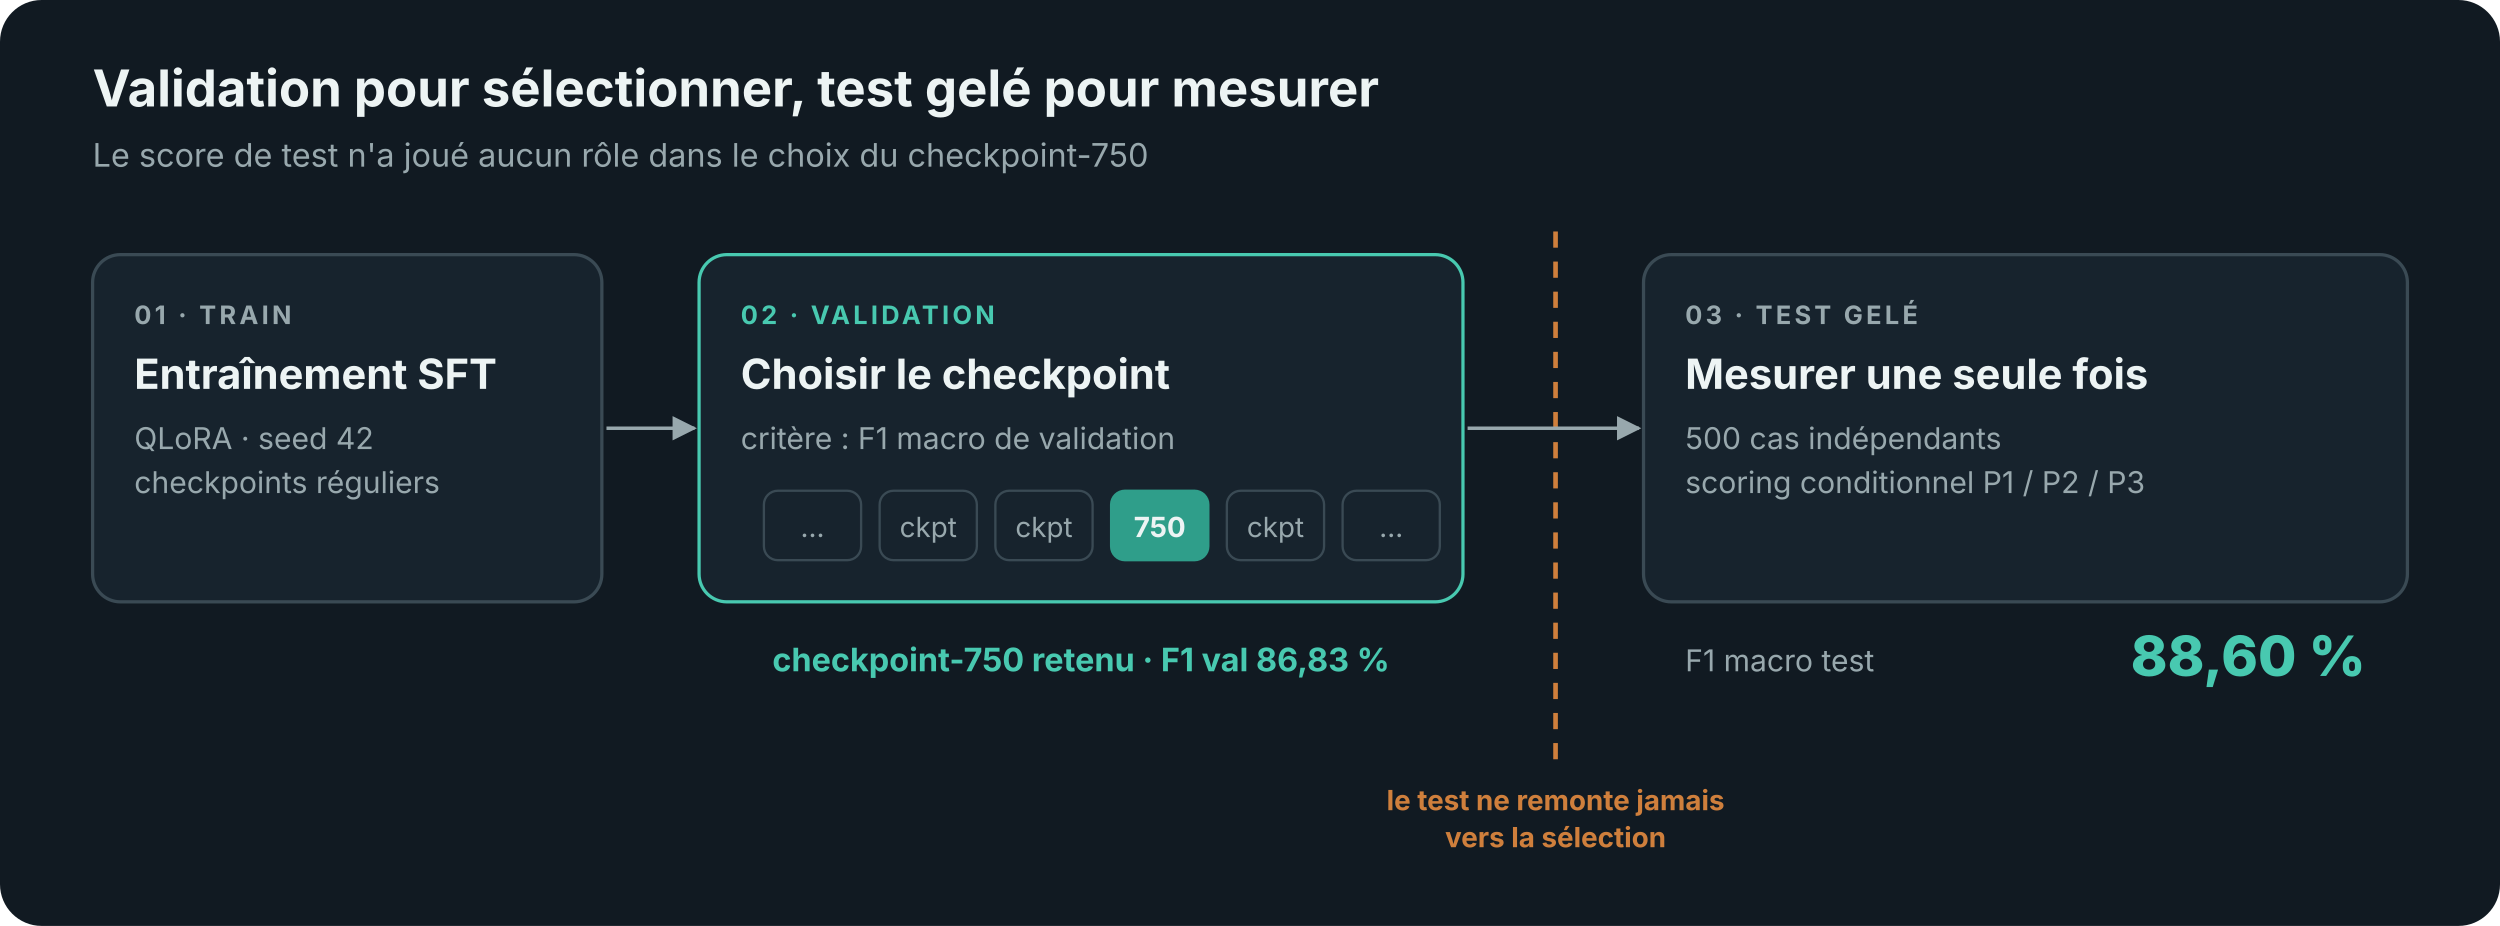
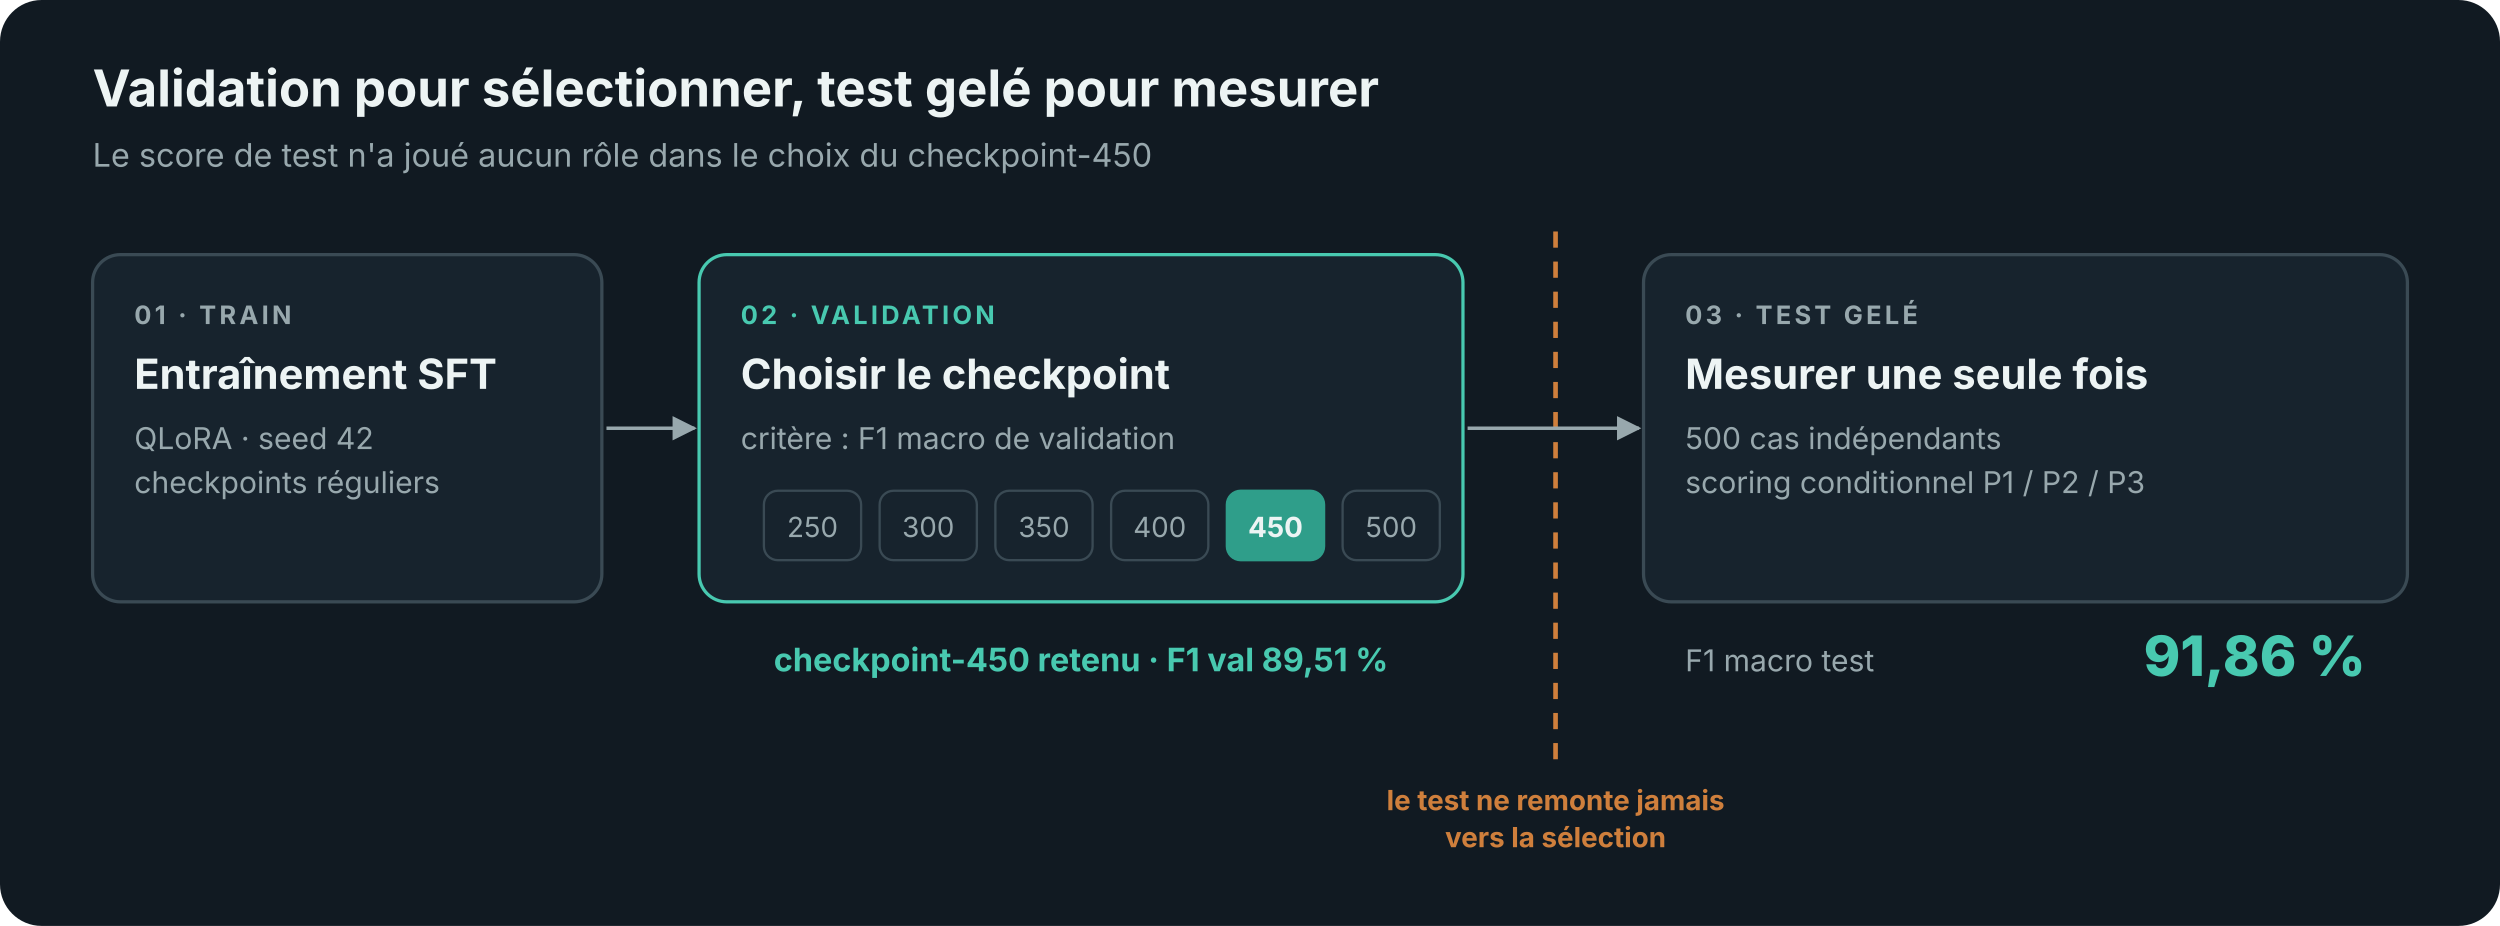
<svg xmlns="http://www.w3.org/2000/svg" viewBox="0 0 1080 400" role="img" aria-label="Protocole : entraînement, sélection sur validation, mesure sur test gelé">
  <rect width="1080" height="400" rx="18" fill="#111a22" />
  <text x="40.0" y="46.0" fill="#edf4f4" font-size="22" font-family="Inter, 'Segoe UI', Arial, sans-serif" text-anchor="start" font-weight="700">Validation pour sélectionner, test gelé pour mesurer</text>
-   <text x="40.0" y="72.0" fill="#98a8ad" font-size="14" font-family="Inter, 'Segoe UI', Arial, sans-serif" text-anchor="start" font-weight="normal">Le score de test n'a joué aucun rôle dans le choix du checkpoint-750</text>
+   <text x="40.0" y="72.0" fill="#98a8ad" font-size="14" font-family="Inter, 'Segoe UI', Arial, sans-serif" text-anchor="start" font-weight="normal">Le score de test n'a joué aucun rôle dans le choix du checkpoint-450</text>
  <defs>
    <marker id="arr" viewBox="0 0 10 10" refX="9" refY="5" markerWidth="7" markerHeight="7" orient="auto-start-reverse">
      <path d="M0,0 L10,5 L0,10 z" fill="#98a8ad" />
    </marker>
    <marker id="arrA" viewBox="0 0 10 10" refX="9" refY="5" markerWidth="7" markerHeight="7" orient="auto-start-reverse">
      <path d="M0,0 L10,5 L0,10 z" fill="#48c9b0" />
    </marker>
    <pattern id="hatch" width="7" height="7" patternUnits="userSpaceOnUse" patternTransform="rotate(45)">
      <rect width="7" height="7" fill="#2f9e8a" opacity="0.35" />
      <line x1="0" y1="0" x2="0" y2="7" stroke="#2f9e8a" stroke-width="3" />
    </pattern>
  </defs>
  <rect x="40" y="110" width="220" height="150" rx="12" fill="#17232d" stroke="#3a4a54" stroke-width="1.4" />
  <text x="58.0" y="140.0" fill="#98a8ad" font-size="11" font-family="Inter, 'Segoe UI', Arial, sans-serif" text-anchor="start" font-weight="700" letter-spacing="1.4">01 · TRAIN</text>
  <text x="58.0" y="168.0" fill="#edf4f4" font-size="18" font-family="Inter, 'Segoe UI', Arial, sans-serif" text-anchor="start" font-weight="700">Entraînement SFT</text>
  <text x="58.0" y="194.0" fill="#98a8ad" font-size="13" font-family="Inter, 'Segoe UI', Arial, sans-serif" text-anchor="start" font-weight="normal">QLoRA · seed 42</text>
  <text x="58.0" y="213.0" fill="#98a8ad" font-size="13" font-family="Inter, 'Segoe UI', Arial, sans-serif" text-anchor="start" font-weight="normal">checkpoints réguliers</text>
  <line x1="262" y1="185" x2="300" y2="185" stroke="#98a8ad" stroke-width="1.5" marker-end="url(#arr)" />
  <rect x="302" y="110" width="330" height="150" rx="12" fill="#17232d" stroke="#48c9b0" stroke-width="1.4" />
  <text x="320.0" y="140.0" fill="#48c9b0" font-size="11" font-family="Inter, 'Segoe UI', Arial, sans-serif" text-anchor="start" font-weight="700" letter-spacing="1.4">02 · VALIDATION</text>
  <text x="320.0" y="168.0" fill="#edf4f4" font-size="18" font-family="Inter, 'Segoe UI', Arial, sans-serif" text-anchor="start" font-weight="700">Choisir le checkpoint</text>
  <text x="320.0" y="194.0" fill="#98a8ad" font-size="13" font-family="Inter, 'Segoe UI', Arial, sans-serif" text-anchor="start" font-weight="normal">critère : F1 macro de validation</text>
  <rect x="330" y="212" width="42" height="30" rx="6" fill="none" stroke="#3a4a54" />
-   <text x="351.0" y="232.0" fill="#98a8ad" font-size="12" font-family="Inter, 'Segoe UI', Arial, sans-serif" text-anchor="middle" font-weight="normal">…</text>
+   <text x="351.0" y="232.0" fill="#98a8ad" font-size="12" font-family="Inter, 'Segoe UI', Arial, sans-serif" text-anchor="middle" font-weight="normal">250</text>
  <rect x="380" y="212" width="42" height="30" rx="6" fill="none" stroke="#3a4a54" />
-   <text x="401.0" y="232.0" fill="#98a8ad" font-size="12" font-family="Inter, 'Segoe UI', Arial, sans-serif" text-anchor="middle" font-weight="normal">ckpt</text>
+   <text x="401.0" y="232.0" fill="#98a8ad" font-size="12" font-family="Inter, 'Segoe UI', Arial, sans-serif" text-anchor="middle" font-weight="normal">300</text>
  <rect x="430" y="212" width="42" height="30" rx="6" fill="none" stroke="#3a4a54" />
-   <text x="451.0" y="232.0" fill="#98a8ad" font-size="12" font-family="Inter, 'Segoe UI', Arial, sans-serif" text-anchor="middle" font-weight="normal">ckpt</text>
-   <rect x="480" y="212" width="42" height="30" rx="6" fill="#2f9e8a" stroke="#2f9e8a" />
-   <text x="501.0" y="232.0" fill="#edf4f4" font-size="12" font-family="Inter, 'Segoe UI', Arial, sans-serif" text-anchor="middle" font-weight="700">750</text>
-   <rect x="530" y="212" width="42" height="30" rx="6" fill="none" stroke="#3a4a54" />
-   <text x="551.0" y="232.0" fill="#98a8ad" font-size="12" font-family="Inter, 'Segoe UI', Arial, sans-serif" text-anchor="middle" font-weight="normal">ckpt</text>
+   <text x="451.0" y="232.0" fill="#98a8ad" font-size="12" font-family="Inter, 'Segoe UI', Arial, sans-serif" text-anchor="middle" font-weight="normal">350</text>
+   <rect x="480" y="212" width="42" height="30" rx="6" fill="none" stroke="#3a4a54" />
+   <text x="501.0" y="232.0" fill="#98a8ad" font-size="12" font-family="Inter, 'Segoe UI', Arial, sans-serif" text-anchor="middle" font-weight="normal">400</text>
+   <rect x="530" y="212" width="42" height="30" rx="6" fill="#2f9e8a" stroke="#2f9e8a" />
+   <text x="551.0" y="232.0" fill="#edf4f4" font-size="12" font-family="Inter, 'Segoe UI', Arial, sans-serif" text-anchor="middle" font-weight="700">450</text>
  <rect x="580" y="212" width="42" height="30" rx="6" fill="none" stroke="#3a4a54" />
-   <text x="601.0" y="232.0" fill="#98a8ad" font-size="12" font-family="Inter, 'Segoe UI', Arial, sans-serif" text-anchor="middle" font-weight="normal">…</text>
-   <text x="467.0" y="290.0" fill="#48c9b0" font-size="14" font-family="Inter, 'Segoe UI', Arial, sans-serif" text-anchor="middle" font-weight="700">checkpoint-750 retenu · F1 val 86,83 %</text>
+   <text x="601.0" y="232.0" fill="#98a8ad" font-size="12" font-family="Inter, 'Segoe UI', Arial, sans-serif" text-anchor="middle" font-weight="normal">500</text>
+   <text x="467.0" y="290.0" fill="#48c9b0" font-size="14" font-family="Inter, 'Segoe UI', Arial, sans-serif" text-anchor="middle" font-weight="700">checkpoint-450 retenu · F1 val 89,51 %</text>
  <line x1="672" y1="100" x2="672" y2="330" stroke="#cf7f3c" stroke-width="2" stroke-dasharray="7 6" />
  <text x="672.0" y="350.0" fill="#cf7f3c" font-size="12" font-family="Inter, 'Segoe UI', Arial, sans-serif" text-anchor="middle" font-weight="700">le test ne remonte jamais</text>
  <text x="672.0" y="366.0" fill="#cf7f3c" font-size="12" font-family="Inter, 'Segoe UI', Arial, sans-serif" text-anchor="middle" font-weight="700">vers la sélection</text>
  <line x1="634" y1="185" x2="708" y2="185" stroke="#98a8ad" stroke-width="1.5" marker-end="url(#arr)" />
  <rect x="710" y="110" width="330" height="150" rx="12" fill="#17232d" stroke="#3a4a54" stroke-width="1.4" />
  <text x="728.0" y="140.0" fill="#98a8ad" font-size="11" font-family="Inter, 'Segoe UI', Arial, sans-serif" text-anchor="start" font-weight="700" letter-spacing="1.4">03 · TEST GELÉ</text>
  <text x="728.0" y="168.0" fill="#edf4f4" font-size="18" font-family="Inter, 'Segoe UI', Arial, sans-serif" text-anchor="start" font-weight="700">Mesurer une seule fois</text>
  <text x="728.0" y="194.0" fill="#98a8ad" font-size="13" font-family="Inter, 'Segoe UI', Arial, sans-serif" text-anchor="start" font-weight="normal">500 cas indépendants</text>
  <text x="728.0" y="213.0" fill="#98a8ad" font-size="13" font-family="Inter, 'Segoe UI', Arial, sans-serif" text-anchor="start" font-weight="normal">scoring conditionnel P1 / P2 / P3</text>
  <text x="728.0" y="290.0" fill="#98a8ad" font-size="13" font-family="Inter, 'Segoe UI', Arial, sans-serif" text-anchor="start" font-weight="normal">F1 macro test</text>
-   <text x="1022.0" y="292.0" fill="#48c9b0" font-size="24" font-family="Inter, 'Segoe UI', Arial, sans-serif" text-anchor="end" font-weight="800">88,60 %</text>
+   <text x="1022.0" y="292.0" fill="#48c9b0" font-size="24" font-family="Inter, 'Segoe UI', Arial, sans-serif" text-anchor="end" font-weight="800">91,86 %</text>
</svg>
